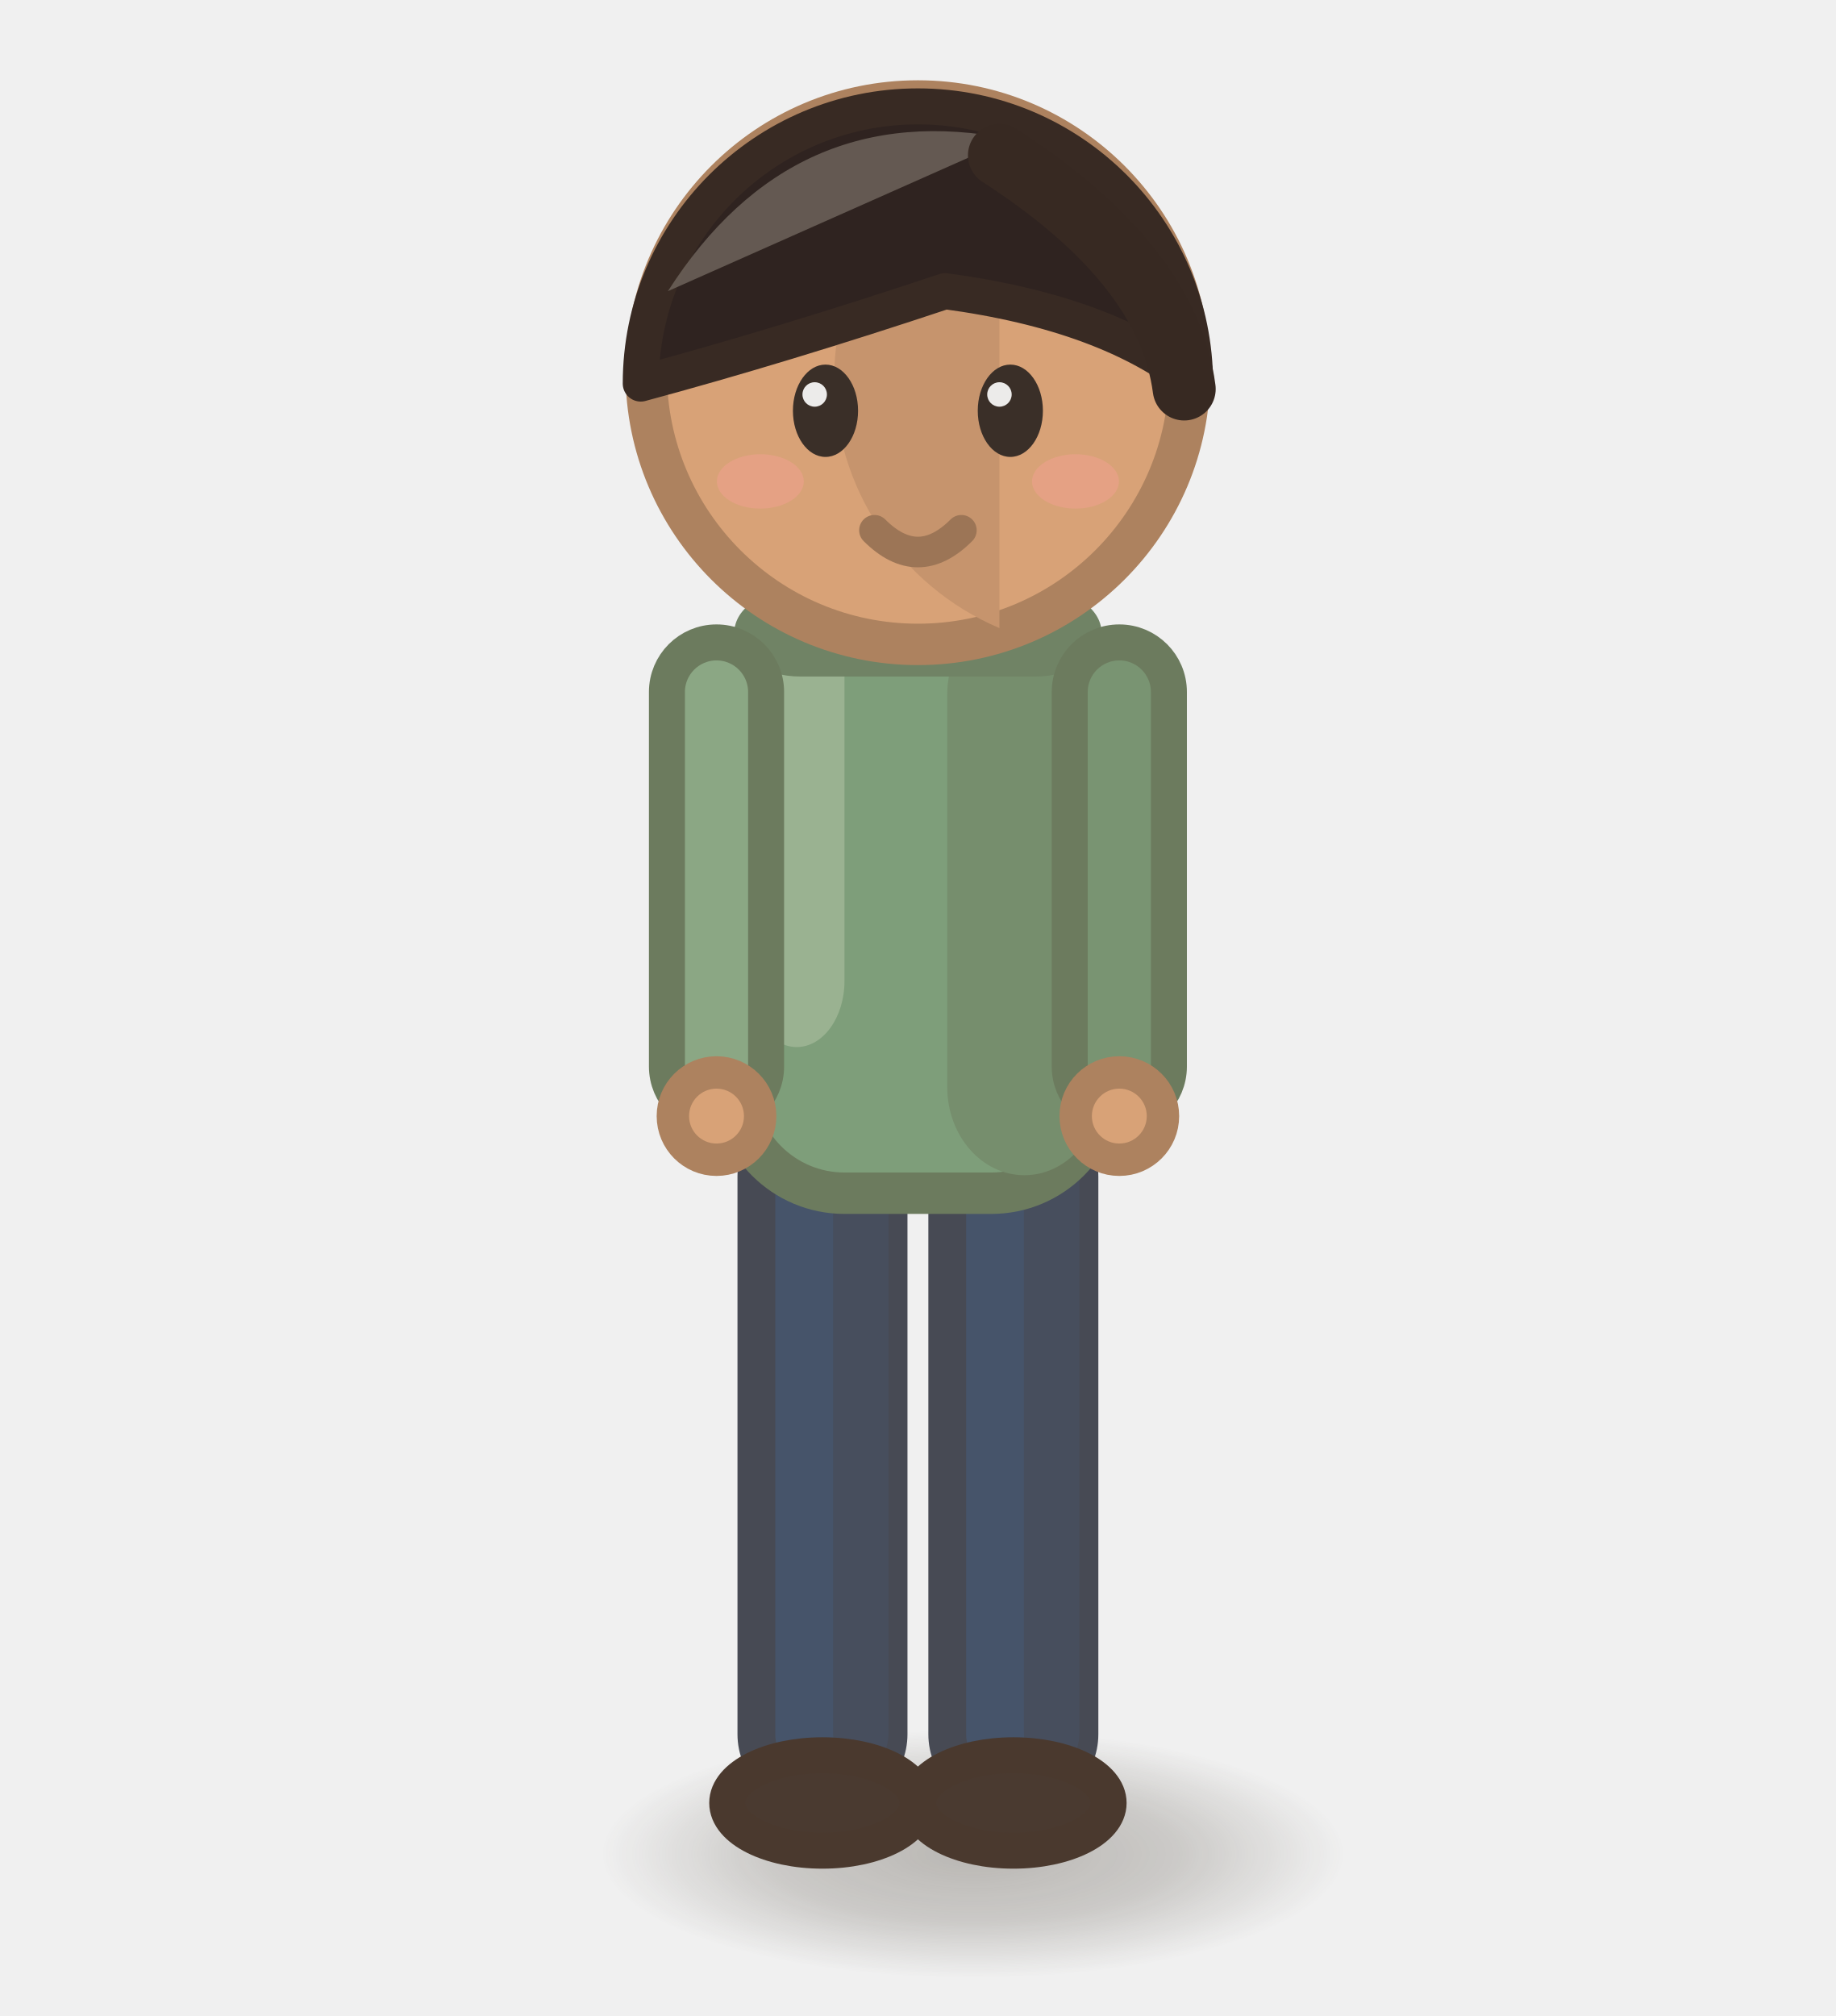
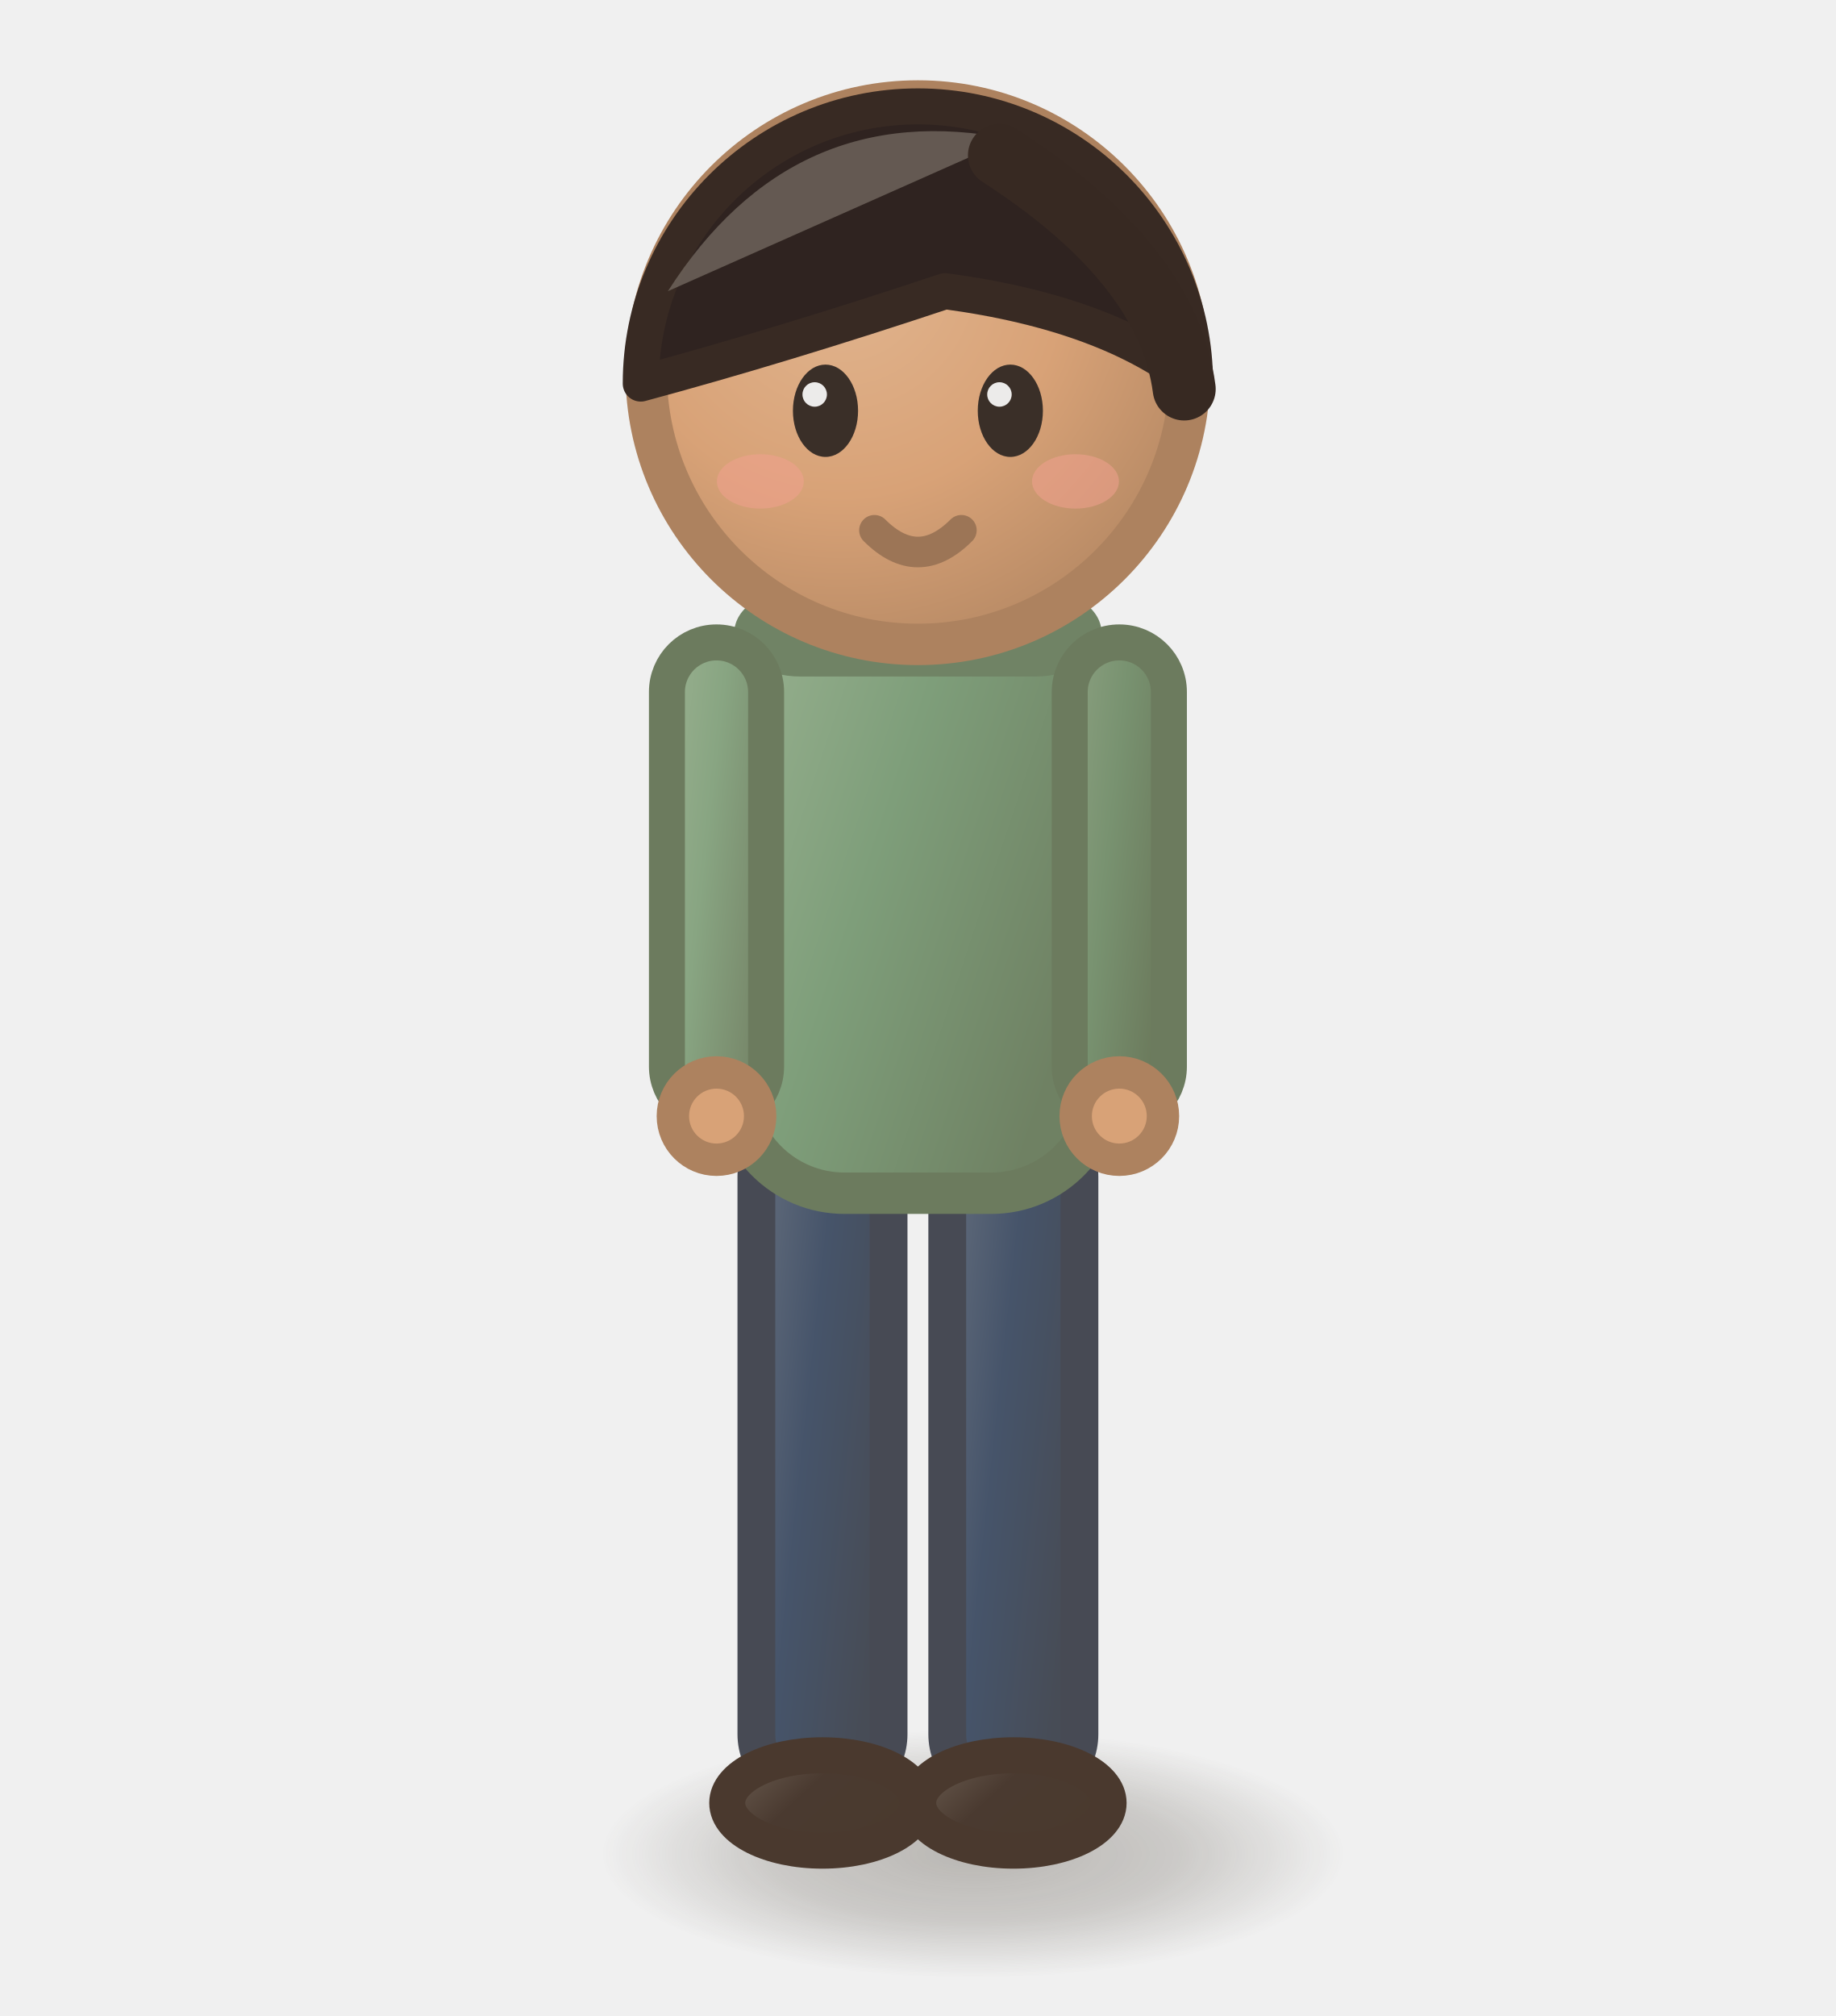
<svg xmlns="http://www.w3.org/2000/svg" width="204" height="224" viewBox="0 0 204 224">
  <defs>
-     <radialGradient id="r196" cx="0.5" cy="0.5" r="0.5">
+     <radialGradient id="r244" cx="0.5" cy="0.5" r="0.5">
      <stop offset="0" stop-color="#3A3226" stop-opacity="0.3" />
      <stop offset="0.55" stop-color="#3A3226" stop-opacity="0.2" />
      <stop offset="1" stop-color="#3A3226" stop-opacity="0" />
    </radialGradient>
+     <linearGradient id="l245" x1="0" y1="0" x2="1" y2="0.55">
+       <stop offset="0" stop-color="#646E7D" />
+       <stop offset="0.48" stop-color="#46546A" />
+       <stop offset="1" stop-color="#474C56" />
+     </linearGradient>
+     <linearGradient id="l246" x1="0" y1="0" x2="1" y2="0.55">
+       <stop offset="0" stop-color="#646E7D" />
+       <stop offset="0.48" stop-color="#46546A" />
+       <stop offset="1" stop-color="#474C56" />
+     </linearGradient>
+     <linearGradient id="l247" x1="0" y1="0" x2="1" y2="0.55">
+       <stop offset="0" stop-color="#6E6054" />
+       <stop offset="0.48" stop-color="#4A3A30" />
+       <stop offset="1" stop-color="#4A3A2E" />
+     </linearGradient>
+     <linearGradient id="l248" x1="0" y1="0" x2="1" y2="0.55">
+       <stop offset="0" stop-color="#6E6054" />
+       <stop offset="0.48" stop-color="#4A3A30" />
+       <stop offset="1" stop-color="#4A3A2E" />
+     </linearGradient>
+     <linearGradient id="l249" x1="0" y1="0" x2="1" y2="0.55">
+       <stop offset="0" stop-color="#9AB291" />
+       <stop offset="0.48" stop-color="#7E9E7A" />
+       <stop offset="1" stop-color="#6F8163" />
+     </linearGradient>
+     <linearGradient id="l250" x1="0" y1="0" x2="1" y2="0.55">
+       <stop offset="0" stop-color="#99B08F" />
+       <stop offset="0.48" stop-color="#88A582" />
+       <stop offset="1" stop-color="#78896B" />
+     </linearGradient>
+     <linearGradient id="l251" x1="0" y1="0" x2="1" y2="0.55">
+       <stop offset="0" stop-color="#8BA080" />
+       <stop offset="0.48" stop-color="#789270" />
+       <stop offset="1" stop-color="#6C7B5D" />
+     </linearGradient>
+     <radialGradient id="r252" cx="0.36" cy="0.32" r="0.74">
+       <stop offset="0" stop-color="#E1B58F" />
+       <stop offset="0.55" stop-color="#D8A277" />
+       <stop offset="1" stop-color="#B68964" />
+     </radialGradient>
  </defs>
-   <ellipse cx="108.12" cy="206" rx="41.11" ry="13.79" fill="url(#r196)" />
+   <ellipse cx="108.12" cy="206" rx="41.11" ry="13.79" fill="url(#r244)" />
  <g transform="translate(0,0)">
-     <rect x="84.05" y="124.58" width="14.69" height="74.28" rx="6.169" fill="#46546A" stroke="#474A54" stroke-width="4.2" />
-     <rect x="92.57" y="126.58" width="6.17" height="70.28" rx="4.406" fill="#474E5D" />
-     <rect x="105.26" y="124.58" width="14.69" height="74.28" rx="6.169" fill="#46546A" stroke="#474A54" stroke-width="4.2" />
-     <rect x="113.78" y="126.58" width="6.17" height="70.28" rx="4.406" fill="#474E5D" />
-     <ellipse cx="91.39" cy="200.33" rx="10.58" ry="5.3" fill="#4A3A30" stroke="#4A392E" stroke-width="4.0" />
-     <ellipse cx="112.61" cy="200.33" rx="10.58" ry="5.3" fill="#4A3A30" stroke="#4A392E" stroke-width="4.0" />
-     <rect x="81.6" y="65.38" width="40.8" height="67.2" rx="12.24" fill="#7E9E7A" stroke="#6C7B5E" stroke-width="4.6" />
-     <rect x="105.26" y="67.38" width="17.14" height="63.2" rx="9.792" fill="#768E6D" />
-     <rect x="83.23" y="67.38" width="10.61" height="48.96" rx="7.344" fill="#9AB291" />
+     <rect x="84.05" y="124.58" width="14.69" height="74.28" rx="6.169" fill="url(#l245)" stroke="#474A54" stroke-width="4.2" />
+     <rect x="105.26" y="124.58" width="14.69" height="74.28" rx="6.169" fill="url(#l246)" stroke="#474A54" stroke-width="4.2" />
+     <ellipse cx="91.39" cy="200.33" rx="10.58" ry="5.3" fill="url(#l247)" stroke="#4A392E" stroke-width="4.0" />
+     <ellipse cx="112.61" cy="200.33" rx="10.58" ry="5.3" fill="url(#l248)" stroke="#4A392E" stroke-width="4.0" />
+     <rect x="81.6" y="65.38" width="40.8" height="67.2" rx="12.24" fill="url(#l249)" stroke="#6C7B5E" stroke-width="4.6" />
    <rect x="81.6" y="65.38" width="40.8" height="9.79" rx="7.344" fill="#708365" />
-     <rect x="74.11" y="71.38" width="11.02" height="52.63" rx="5.508" fill="#8BA784" stroke="#6C7B5E" stroke-width="4.0" />
+     <rect x="74.11" y="71.38" width="11.02" height="52.63" rx="5.508" fill="url(#l250)" stroke="#6C7B5E" stroke-width="4.0" />
    <circle cx="79.62" cy="124.01" r="4.85" fill="#D8A277" stroke="#AD825F" stroke-width="3.6" />
-     <rect x="118.87" y="71.38" width="11.02" height="52.63" rx="5.508" fill="#799472" stroke="#6C7B5E" stroke-width="4.0" />
+     <rect x="118.87" y="71.38" width="11.02" height="52.63" rx="5.508" fill="url(#l251)" stroke="#6C7B5E" stroke-width="4.0" />
    <circle cx="124.38" cy="124.01" r="4.85" fill="#D8A277" stroke="#AD825F" stroke-width="3.6" />
-     <circle cx="102" cy="41.41" r="30.19" fill="#D8A277" stroke="#AD825F" stroke-width="4.6" />
-     <path d="M 111.06 14.24 A 30.19 30.19 0 0 0 111.06 69.79 Z" fill="#C6946D" />
+     <circle cx="102" cy="41.41" r="30.19" fill="url(#r252)" stroke="#AD825F" stroke-width="4.6" />
    <ellipse cx="91.73" cy="45.64" rx="3.62" ry="5.13" fill="#3A2F28" />
    <circle cx="90.53" cy="43.83" r="1.36" fill="#FFFFFF" opacity="0.9" />
    <ellipse cx="84.49" cy="53.49" rx="4.83" ry="3.02" fill="#F0A08E" opacity="0.55" />
    <ellipse cx="112.27" cy="45.64" rx="3.62" ry="5.13" fill="#3A2F28" />
    <circle cx="111.06" cy="43.83" r="1.36" fill="#FFFFFF" opacity="0.9" />
    <ellipse cx="119.51" cy="53.49" rx="4.83" ry="3.02" fill="#F0A08E" opacity="0.55" />
    <path d="M 97.17 58.92 Q 102 63.75, 106.83 58.92" fill="none" stroke="#9C7556" stroke-width="3.4" stroke-linecap="round" stroke-linejoin="round" />
    <path d="M 71.2 42.62 A 30.8 30.8 0 0 1 132.8 42.62 Q 123.13 34.77, 105.02 32.35 Q 86.9 38.39, 71.2 42.62 Z" fill="#2F2320" stroke="#382A23" stroke-width="4.0" stroke-linecap="round" stroke-linejoin="round" />
    <path d="M 74.22 32.35 Q 88.11 10.62, 112.27 15.45 Q 95.96 22.69, 74.22 32.35 Z" fill="#6D635A" opacity="0.85" />
    <path d="M 111.06 17.26 Q 129.78 29.34, 131.59 43.22" fill="none" stroke="#372922" stroke-width="7" stroke-linecap="round" stroke-linejoin="round" />
  </g>
</svg>
